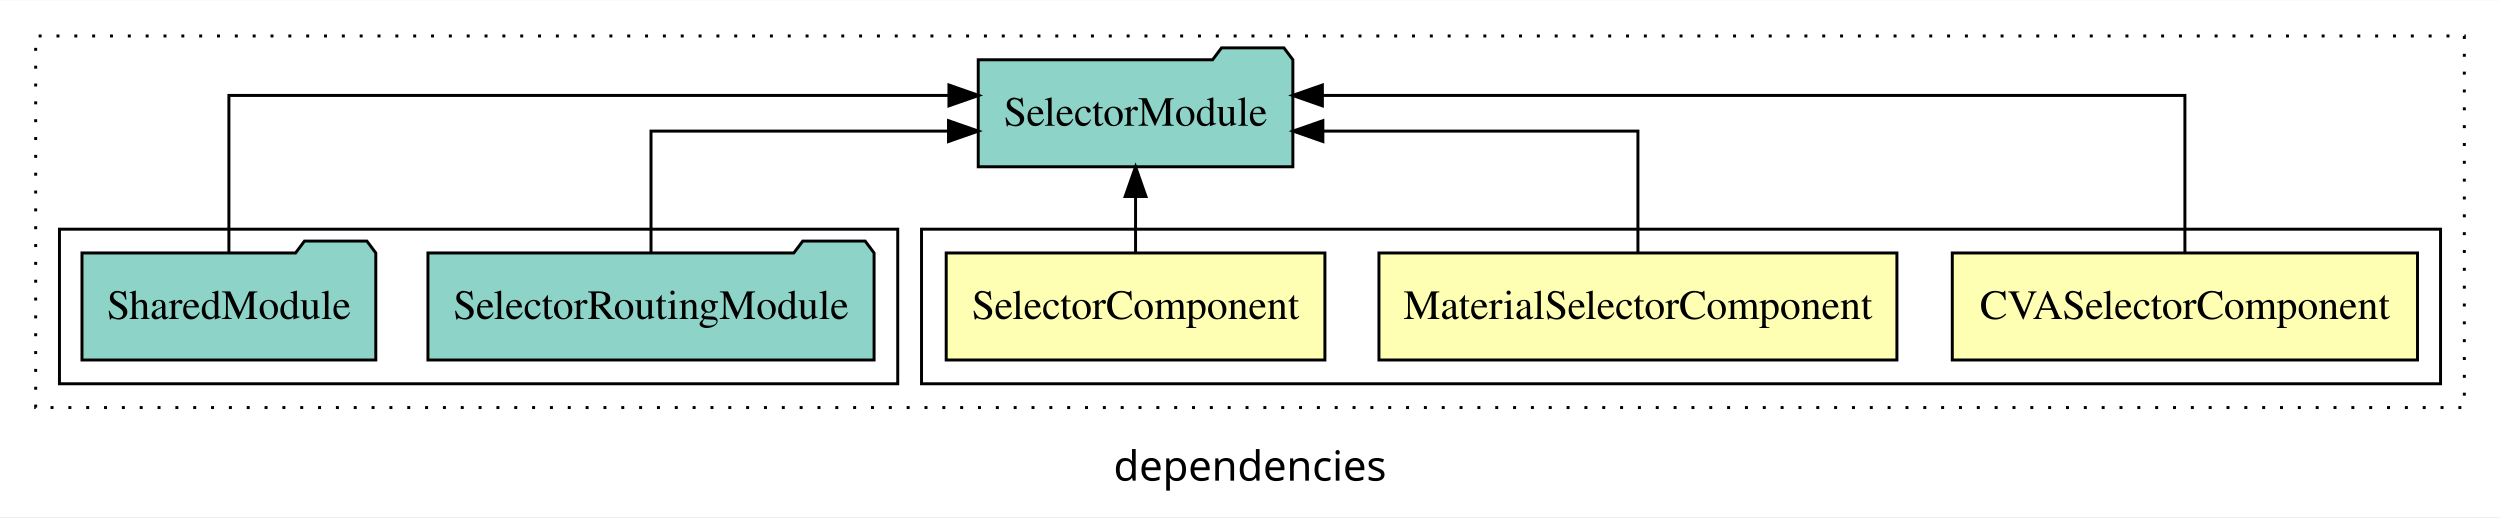
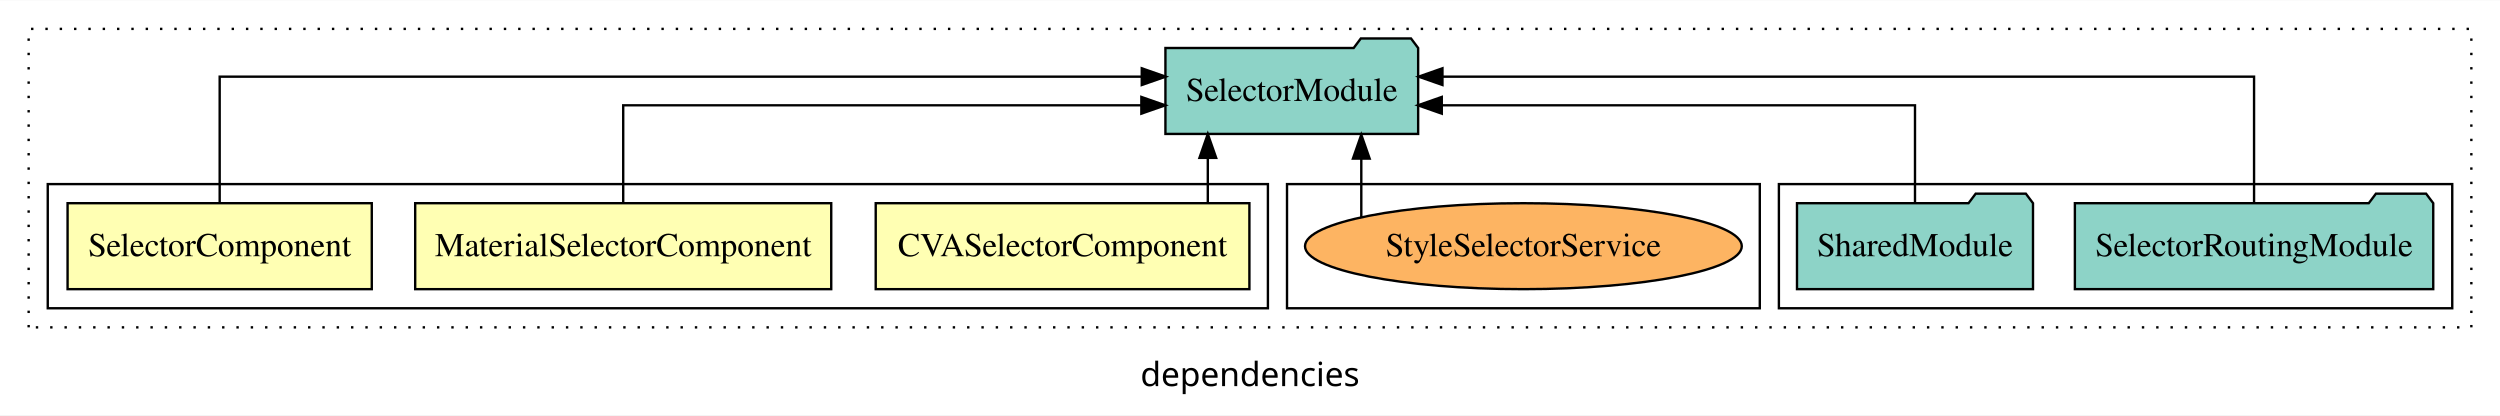
- <svg xmlns="http://www.w3.org/2000/svg" width="841pt" height="174pt" viewBox="0.00 0.00 841.00 173.80">
+ <svg xmlns="http://www.w3.org/2000/svg" width="1047pt" height="174pt" viewBox="0.00 0.00 1047.00 173.80">
  <g id="graph0" class="graph" transform="scale(1 1) rotate(0) translate(4 169.8)">
-     <polygon fill="white" stroke="transparent" points="-4,4 -4,-169.8 837,-169.8 837,4 -4,4" />
-     <text text-anchor="middle" x="416.5" y="-8.2" font-family="sans-serif" font-size="14.00">dependencies</text>
+     <polygon fill="white" stroke="transparent" points="-4,4 -4,-169.8 1043,-169.8 1043,4 -4,4" />
+     <text text-anchor="middle" x="519.5" y="-8.2" font-family="sans-serif" font-size="14.00">dependencies</text>
    <g id="clust1" class="cluster">
-       <polygon fill="none" stroke="black" stroke-dasharray="1,5" points="8,-32.8 8,-157.8 825,-157.8 825,-32.8 8,-32.8" />
+       <polygon fill="none" stroke="black" stroke-dasharray="1,5" points="8,-32.8 8,-157.8 1031,-157.8 1031,-32.8 8,-32.8" />
+     </g>
+     <g id="clust6" class="cluster">
+       <polygon fill="none" stroke="black" points="741,-40.8 741,-92.8 1023,-92.8 1023,-40.8 741,-40.8" />
+     </g>
+     <g id="clust9" class="cluster">
+       <polygon fill="none" stroke="black" points="535,-40.8 535,-92.8 733,-92.8 733,-40.8 535,-40.8" />
    </g>
    <g id="clust2" class="cluster">
-       <polygon fill="none" stroke="black" points="306,-40.8 306,-92.8 817,-92.8 817,-40.8 306,-40.8" />
-     </g>
-     <g id="clust6" class="cluster">
-       <polygon fill="none" stroke="black" points="16,-40.8 16,-92.8 298,-92.8 298,-40.8 16,-40.8" />
+       <polygon fill="none" stroke="black" points="16,-40.8 16,-92.8 527,-92.8 527,-40.8 16,-40.8" />
    </g>
    <g id="node1" class="node">
-       <polygon fill="#ffffb3" stroke="black" points="809.25,-84.8 652.75,-84.8 652.75,-48.8 809.25,-48.8 809.25,-84.8" />
-       <text text-anchor="middle" x="731" y="-62.6" font-family="Times,serif" font-size="14.00">CVASelectorComponent</text>
+       <polygon fill="#ffffb3" stroke="black" points="519.25,-84.8 362.75,-84.8 362.75,-48.8 519.25,-48.8 519.25,-84.8" />
+       <text text-anchor="middle" x="441" y="-62.6" font-family="Times,serif" font-size="14.00">CVASelectorComponent</text>
    </g>
    <g id="node4" class="node">
-       <polygon fill="#8dd3c7" stroke="black" points="430.92,-149.8 427.92,-153.8 406.92,-153.8 403.92,-149.8 325.08,-149.8 325.08,-113.8 430.92,-113.8 430.92,-149.8" />
-       <text text-anchor="middle" x="378" y="-127.6" font-family="Times,serif" font-size="14.00">SelectorModule</text>
+       <polygon fill="#8dd3c7" stroke="black" points="589.92,-149.8 586.92,-153.8 565.92,-153.8 562.92,-149.8 484.08,-149.8 484.08,-113.8 589.92,-113.8 589.92,-149.8" />
+       <text text-anchor="middle" x="537" y="-127.6" font-family="Times,serif" font-size="14.00">SelectorModule</text>
    </g>
    <g id="edge1" class="edge">
-       <path fill="none" stroke="black" d="M731,-85.08C731,-106.12 731,-137.8 731,-137.8 731,-137.8 440.85,-137.8 440.85,-137.8" />
-       <polygon fill="black" stroke="black" points="440.85,-134.3 430.85,-137.8 440.85,-141.3 440.85,-134.3" />
+       <path fill="none" stroke="black" d="M501.83,-84.91C501.83,-84.91 501.83,-103.79 501.83,-103.79" />
+       <polygon fill="black" stroke="black" points="498.33,-103.79 501.83,-113.79 505.33,-103.79 498.33,-103.79" />
    </g>
    <g id="node2" class="node">
-       <polygon fill="#ffffb3" stroke="black" points="634.12,-84.8 459.88,-84.8 459.88,-48.8 634.12,-48.8 634.12,-84.8" />
-       <text text-anchor="middle" x="547" y="-62.6" font-family="Times,serif" font-size="14.00">MaterialSelectorComponent</text>
+       <polygon fill="#ffffb3" stroke="black" points="344.12,-84.8 169.88,-84.8 169.88,-48.8 344.12,-48.8 344.12,-84.8" />
+       <text text-anchor="middle" x="257" y="-62.6" font-family="Times,serif" font-size="14.00">MaterialSelectorComponent</text>
    </g>
    <g id="edge2" class="edge">
-       <path fill="none" stroke="black" d="M547,-84.82C547,-102.17 547,-125.8 547,-125.8 547,-125.8 441.01,-125.8 441.01,-125.8" />
-       <polygon fill="black" stroke="black" points="441.01,-122.3 431.01,-125.8 441.01,-129.3 441.01,-122.3" />
+       <path fill="none" stroke="black" d="M257,-84.82C257,-102.17 257,-125.8 257,-125.8 257,-125.8 474,-125.8 474,-125.8" />
+       <polygon fill="black" stroke="black" points="474,-129.3 484,-125.8 474,-122.3 474,-129.3" />
    </g>
    <g id="node3" class="node">
-       <polygon fill="#ffffb3" stroke="black" points="441.7,-84.8 314.3,-84.8 314.3,-48.8 441.7,-48.8 441.7,-84.8" />
-       <text text-anchor="middle" x="378" y="-62.6" font-family="Times,serif" font-size="14.00">SelectorComponent</text>
+       <polygon fill="#ffffb3" stroke="black" points="151.7,-84.8 24.3,-84.8 24.3,-48.8 151.7,-48.8 151.7,-84.8" />
+       <text text-anchor="middle" x="88" y="-62.6" font-family="Times,serif" font-size="14.00">SelectorComponent</text>
    </g>
    <g id="edge3" class="edge">
-       <path fill="none" stroke="black" d="M378,-84.91C378,-84.91 378,-103.79 378,-103.79" />
-       <polygon fill="black" stroke="black" points="374.5,-103.79 378,-113.79 381.5,-103.79 374.5,-103.79" />
+       <path fill="none" stroke="black" d="M88,-85.08C88,-106.12 88,-137.8 88,-137.8 88,-137.8 474.17,-137.8 474.17,-137.8" />
+       <polygon fill="black" stroke="black" points="474.17,-141.3 484.17,-137.8 474.17,-134.3 474.17,-141.3" />
    </g>
    <g id="node5" class="node">
-       <polygon fill="#8dd3c7" stroke="black" points="290.04,-84.8 287.04,-88.8 266.04,-88.8 263.04,-84.8 139.96,-84.8 139.96,-48.8 290.04,-48.8 290.04,-84.8" />
-       <text text-anchor="middle" x="215" y="-62.6" font-family="Times,serif" font-size="14.00">SelectorRoutingModule</text>
+       <polygon fill="#8dd3c7" stroke="black" points="1015.04,-84.8 1012.04,-88.8 991.04,-88.8 988.04,-84.8 864.96,-84.8 864.96,-48.8 1015.04,-48.8 1015.04,-84.8" />
+       <text text-anchor="middle" x="940" y="-62.6" font-family="Times,serif" font-size="14.00">SelectorRoutingModule</text>
    </g>
    <g id="edge4" class="edge">
-       <path fill="none" stroke="black" d="M215,-84.82C215,-102.17 215,-125.8 215,-125.8 215,-125.8 315.08,-125.8 315.08,-125.8" />
-       <polygon fill="black" stroke="black" points="315.08,-129.3 325.08,-125.8 315.08,-122.3 315.08,-129.3" />
+       <path fill="none" stroke="black" d="M940,-85.08C940,-106.12 940,-137.8 940,-137.8 940,-137.8 600.1,-137.8 600.1,-137.8" />
+       <polygon fill="black" stroke="black" points="600.1,-134.3 590.1,-137.8 600.1,-141.3 600.1,-134.3" />
    </g>
    <g id="node6" class="node">
-       <polygon fill="#8dd3c7" stroke="black" points="122.42,-84.8 119.42,-88.8 98.42,-88.8 95.42,-84.8 23.58,-84.8 23.58,-48.8 122.42,-48.8 122.42,-84.8" />
-       <text text-anchor="middle" x="73" y="-62.6" font-family="Times,serif" font-size="14.00">SharedModule</text>
+       <polygon fill="#8dd3c7" stroke="black" points="847.42,-84.8 844.42,-88.8 823.42,-88.8 820.42,-84.8 748.58,-84.8 748.58,-48.8 847.42,-48.8 847.42,-84.8" />
+       <text text-anchor="middle" x="798" y="-62.6" font-family="Times,serif" font-size="14.00">SharedModule</text>
    </g>
    <g id="edge5" class="edge">
-       <path fill="none" stroke="black" d="M73,-85.08C73,-106.12 73,-137.8 73,-137.8 73,-137.8 315.22,-137.8 315.22,-137.8" />
-       <polygon fill="black" stroke="black" points="315.22,-141.3 325.22,-137.8 315.22,-134.3 315.22,-141.3" />
+       <path fill="none" stroke="black" d="M798,-84.82C798,-102.17 798,-125.8 798,-125.8 798,-125.8 599.82,-125.8 599.82,-125.8" />
+       <polygon fill="black" stroke="black" points="599.82,-122.3 589.82,-125.8 599.82,-129.3 599.82,-122.3" />
+     </g>
+     <g id="node7" class="node">
+       <ellipse fill="#fdb462" stroke="black" cx="634" cy="-66.8" rx="91.46" ry="18" />
+       <text text-anchor="middle" x="634" y="-62.6" font-family="Times,serif" font-size="14.00">StyleSelectorService</text>
+     </g>
+     <g id="edge6" class="edge">
+       <path fill="none" stroke="black" d="M566.11,-79.03C566.11,-79.03 566.11,-103.48 566.11,-103.48" />
+       <polygon fill="black" stroke="black" points="562.61,-103.48 566.11,-113.48 569.61,-103.48 562.61,-103.48" />
    </g>
  </g>
</svg>
